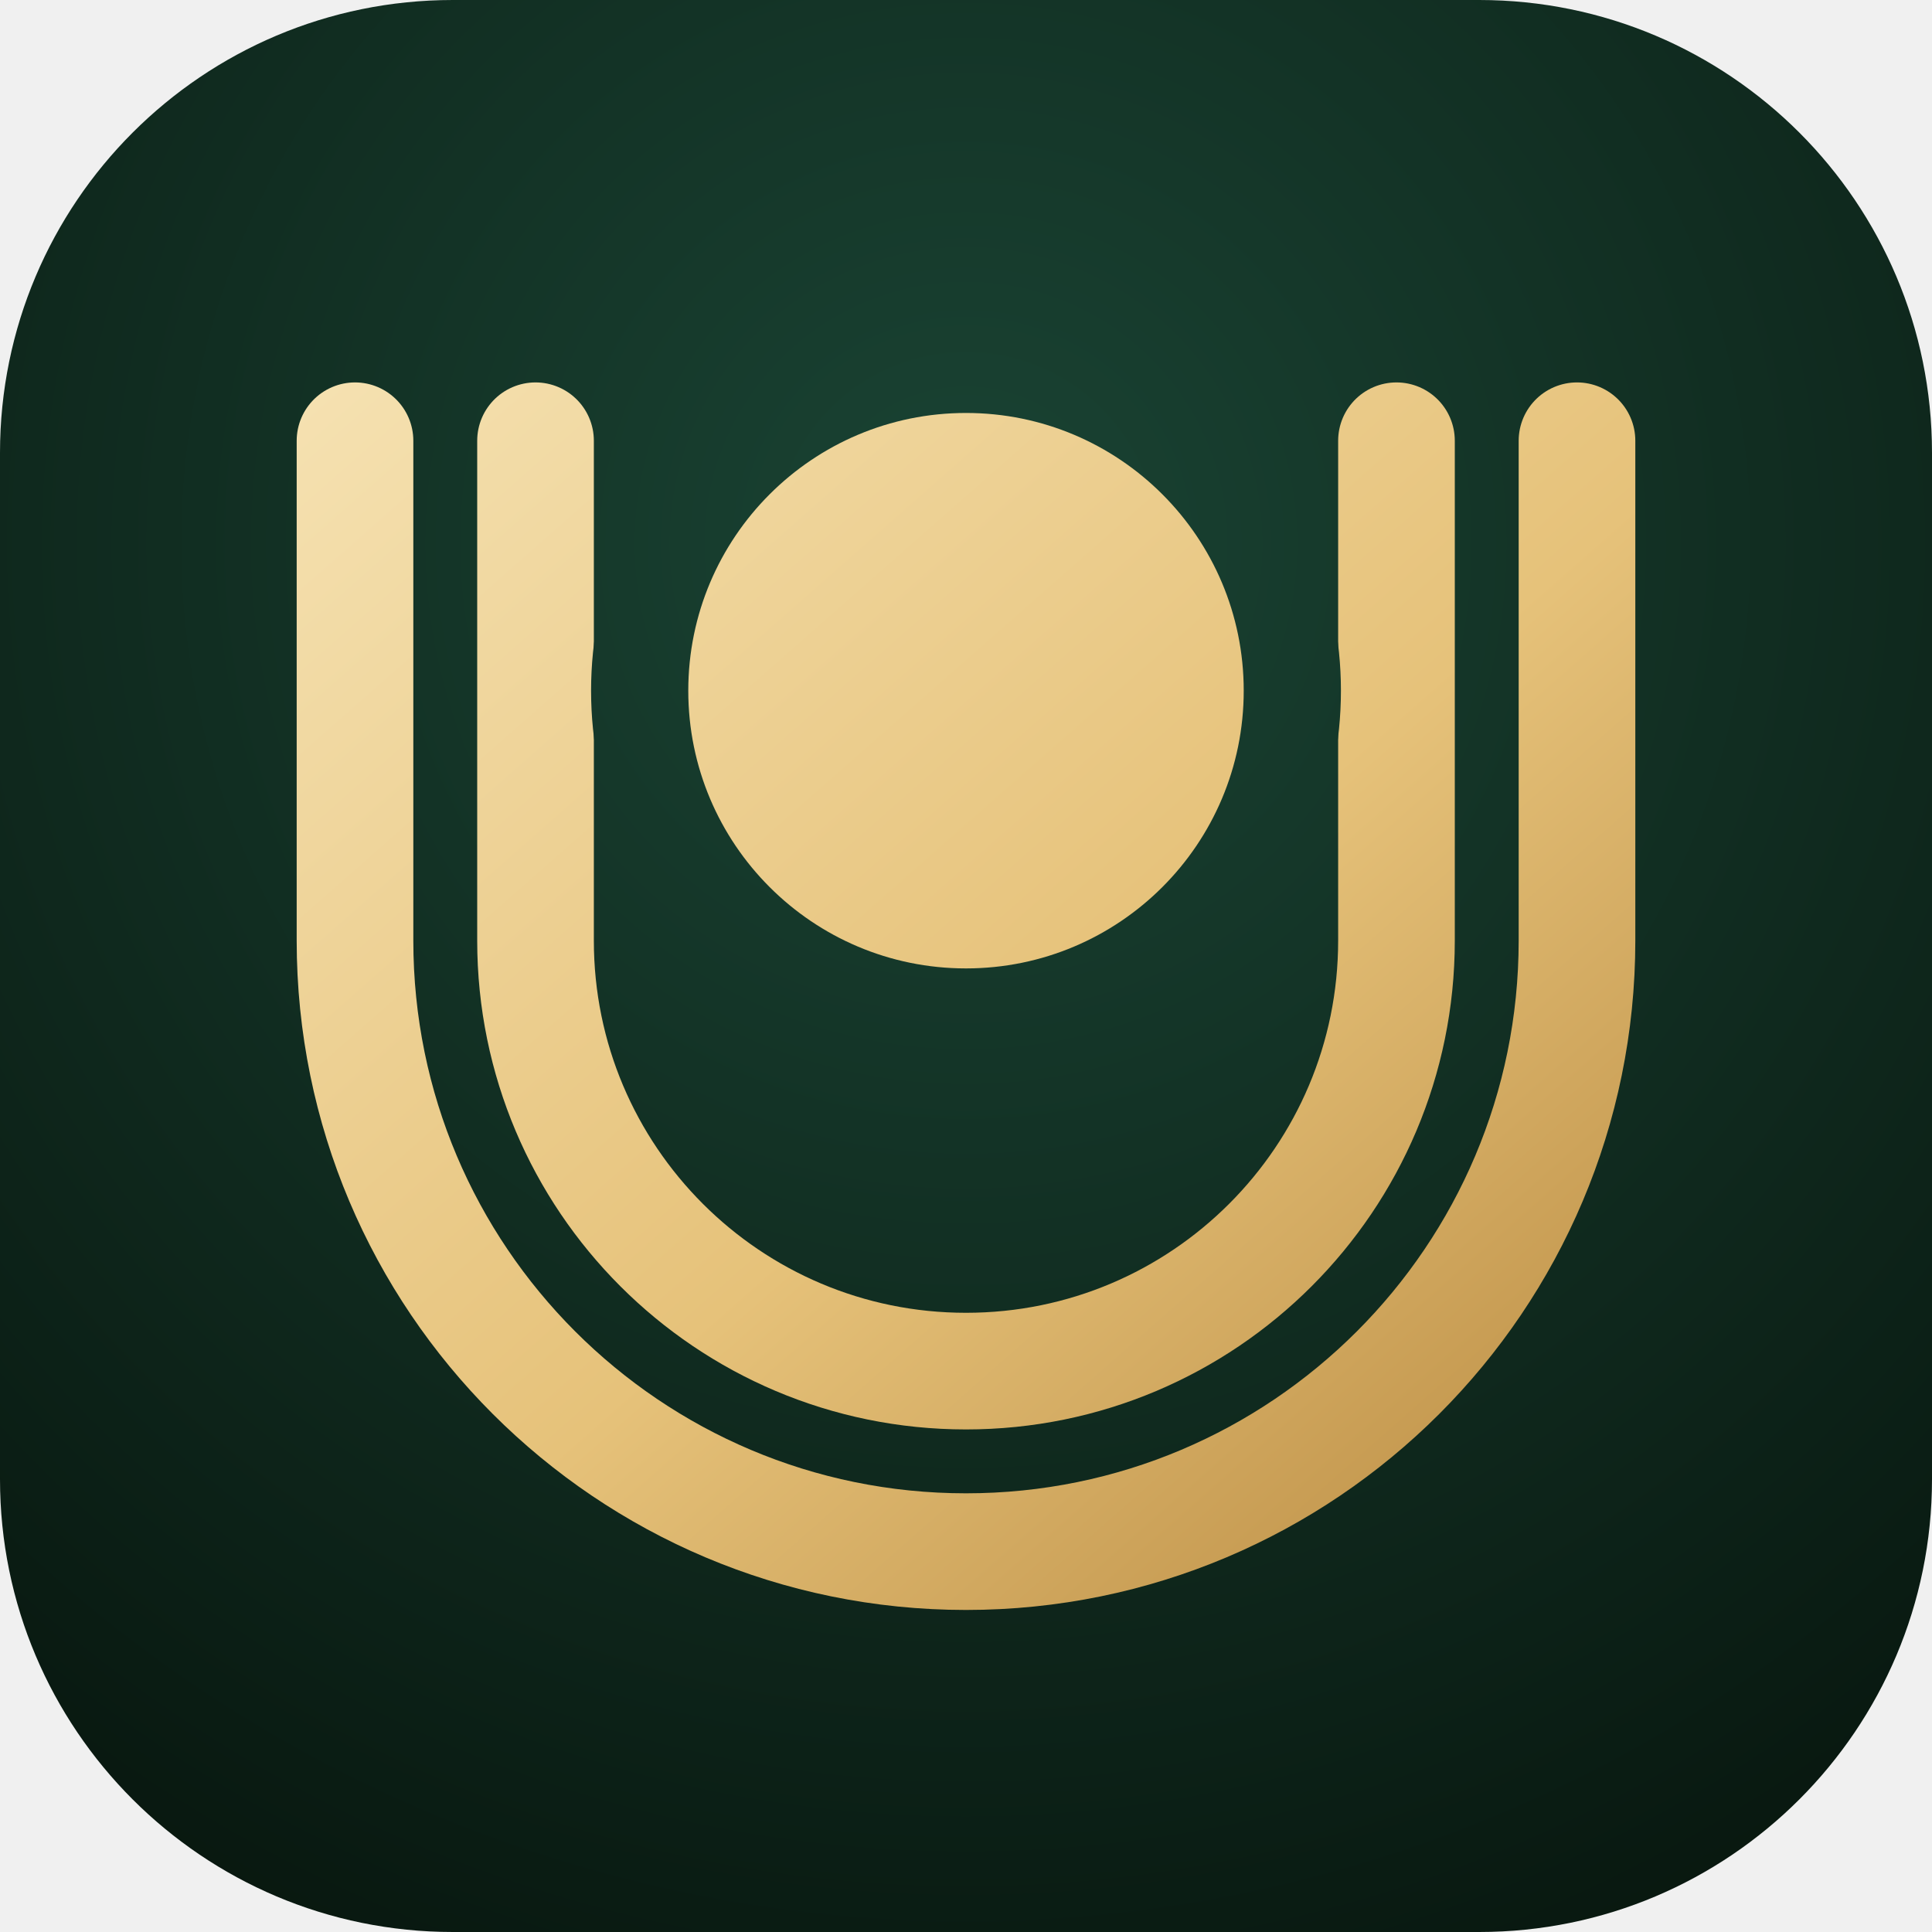
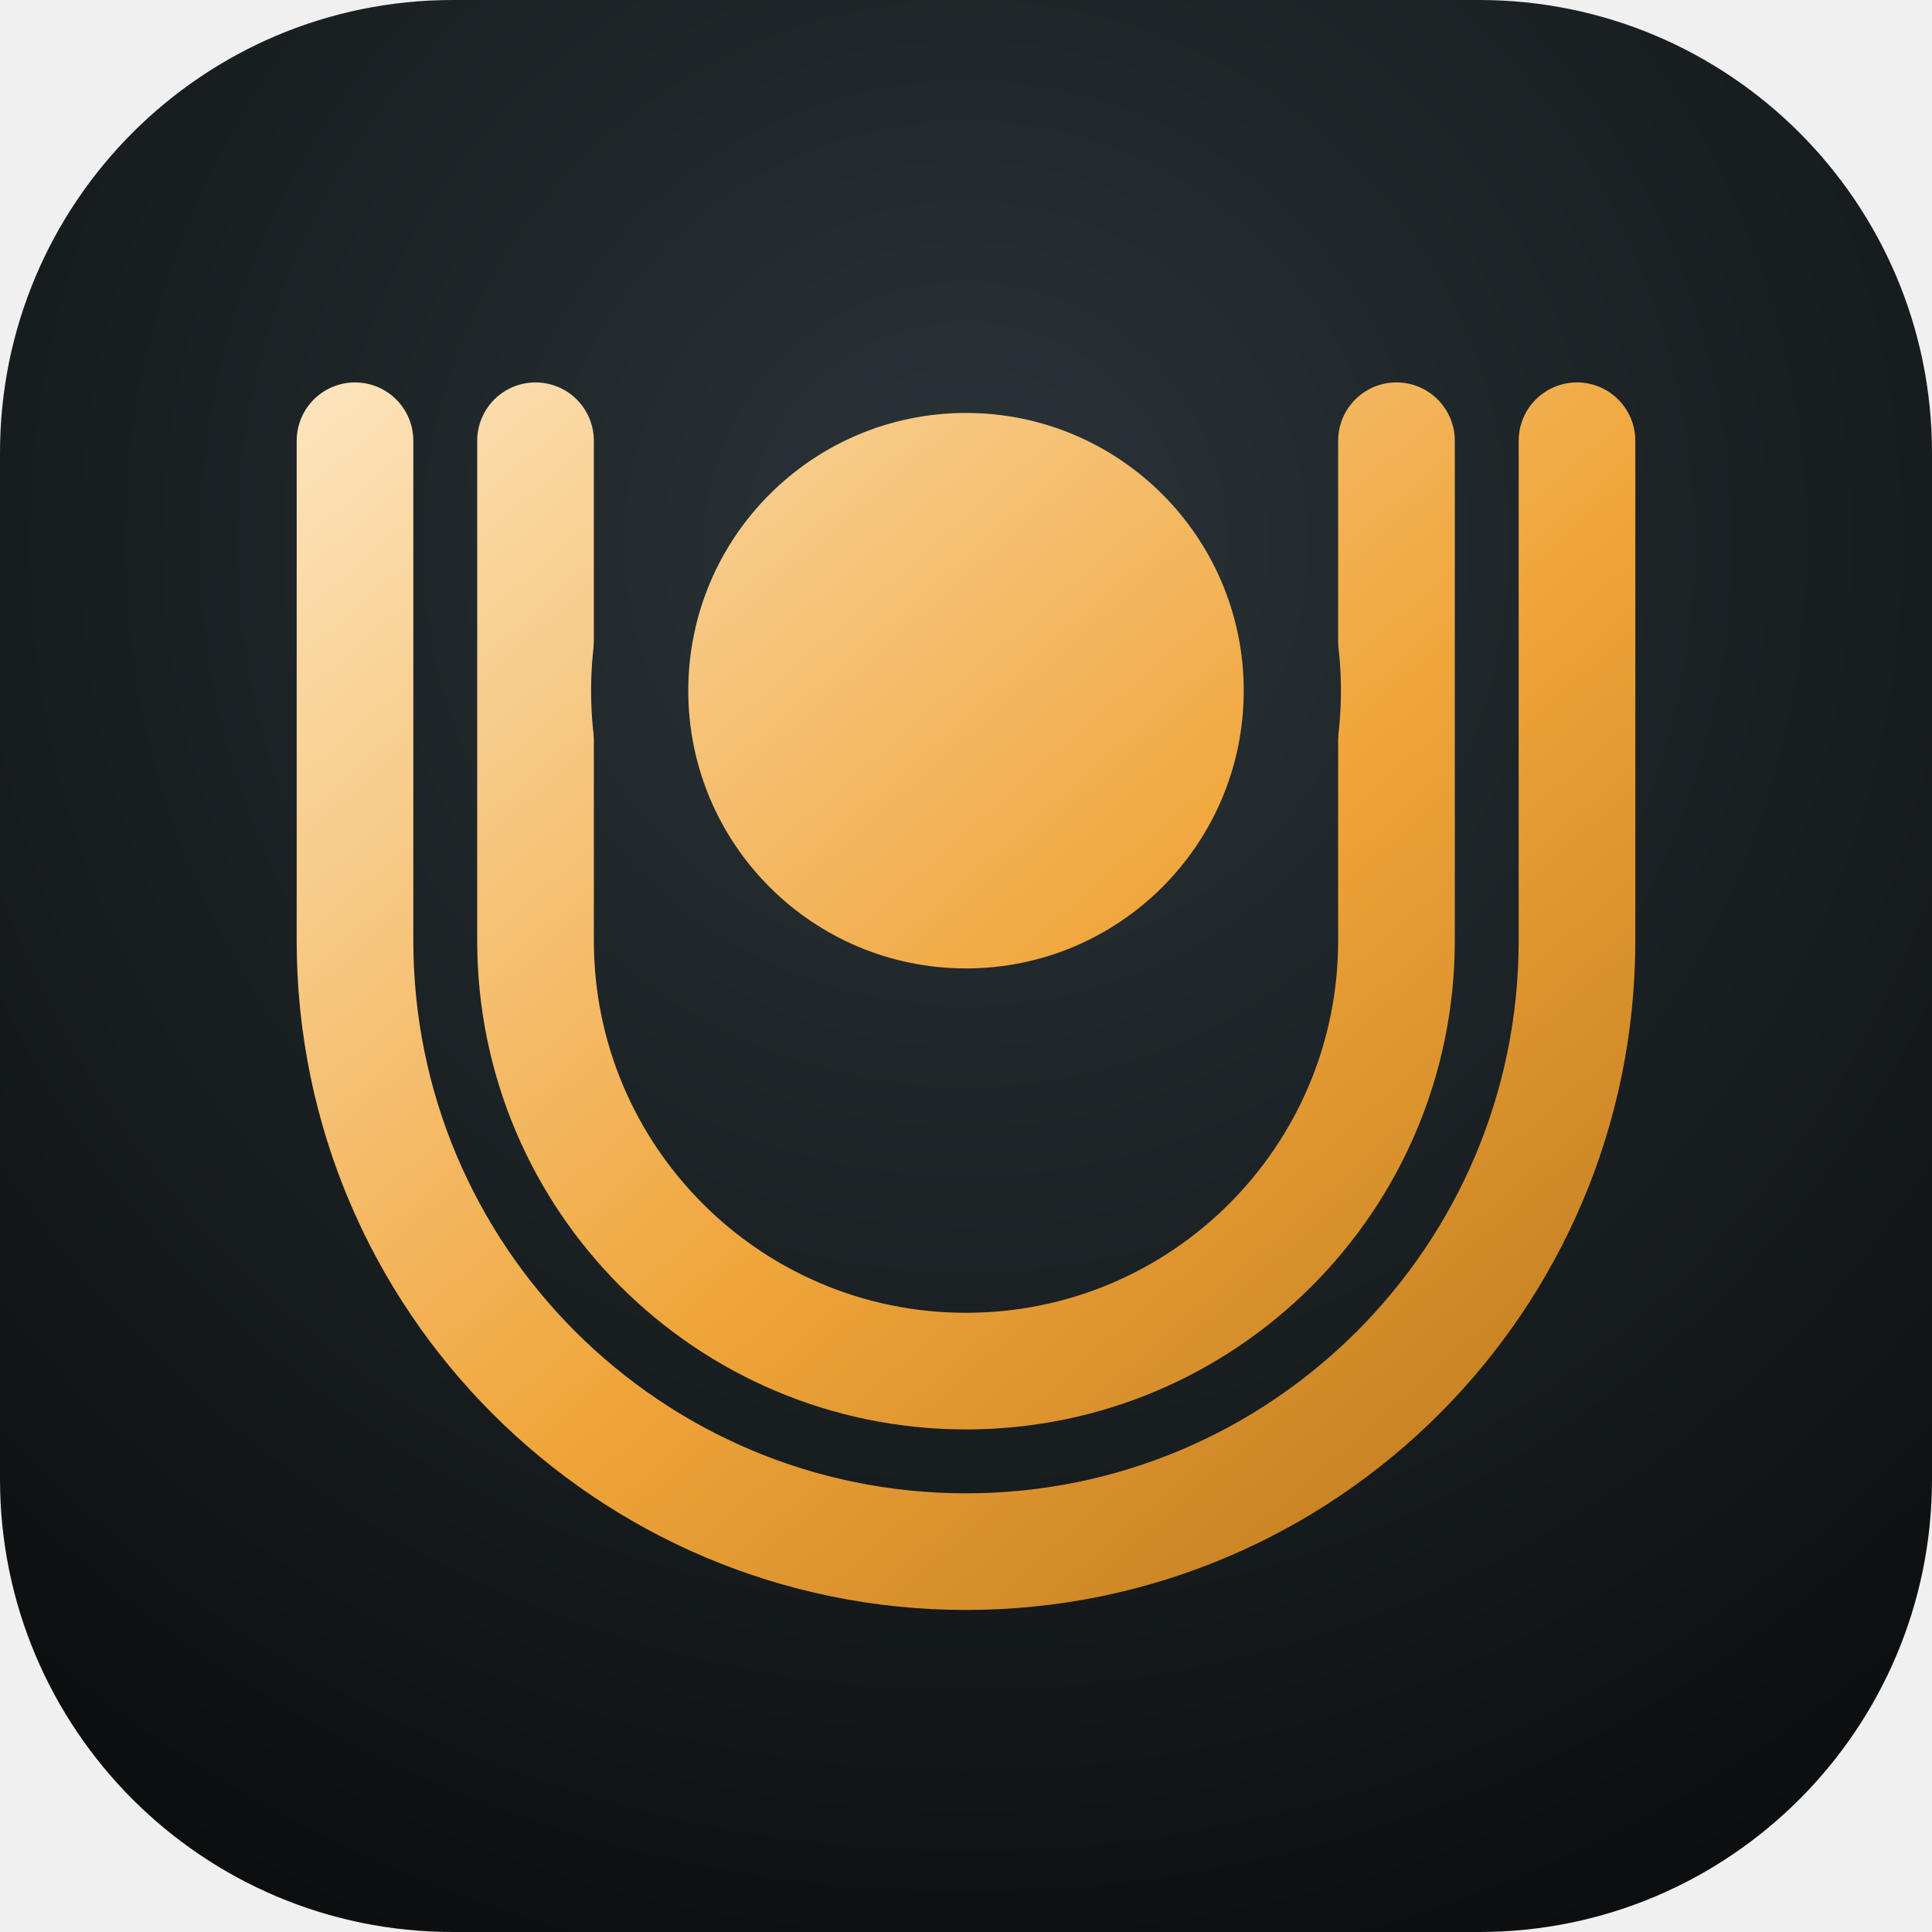
<svg xmlns="http://www.w3.org/2000/svg" viewBox="0 0 64 64">
  <defs>
    <linearGradient id="g" x1="10" y1="8" x2="54" y2="58" gradientUnits="userSpaceOnUse">
-       <stop offset="0" stop-color="#F6E3B4" />
-       <stop offset=".55" stop-color="#E6C27A" />
-       <stop offset="1" stop-color="#B8893F" />
+       <stop offset="0" stop-color="#FDE8C4" />
+       <stop offset=".55" stop-color="#F0A53A" />
+       <stop offset="1" stop-color="#B8741A" />
    </linearGradient>
    <radialGradient id="bg" cx="32" cy="18" r="52" gradientUnits="userSpaceOnUse">
-       <stop offset="0" stop-color="#1A4434" />
-       <stop offset="1" stop-color="#08170F" />
+       <stop offset="0" stop-color="#2A3438" />
+       <stop offset="1" stop-color="#0B0D0E" />
    </radialGradient>
    <mask id="k">
      <rect width="64" height="64" fill="#fff" />
      <circle cx="32" cy="23" r="13.5" fill="#000" />
    </mask>
  </defs>
  <rect width="64" height="64" rx="15" fill="url(#bg)" />
  <g transform="translate(32 33) scale(.92) translate(-32 -34)">
    <g mask="url(#k)" fill="none" stroke="url(#g)" stroke-width="4.2" stroke-linecap="round">
      <path d="M10 14V32a22 22 0 0 0 44 0V14" />
      <path d="M16.5 14V32a15.5 15.5 0 0 0 31.0 0V14" />
    </g>
    <circle cx="32" cy="23" r="10" fill="url(#g)" />
  </g>
</svg>
